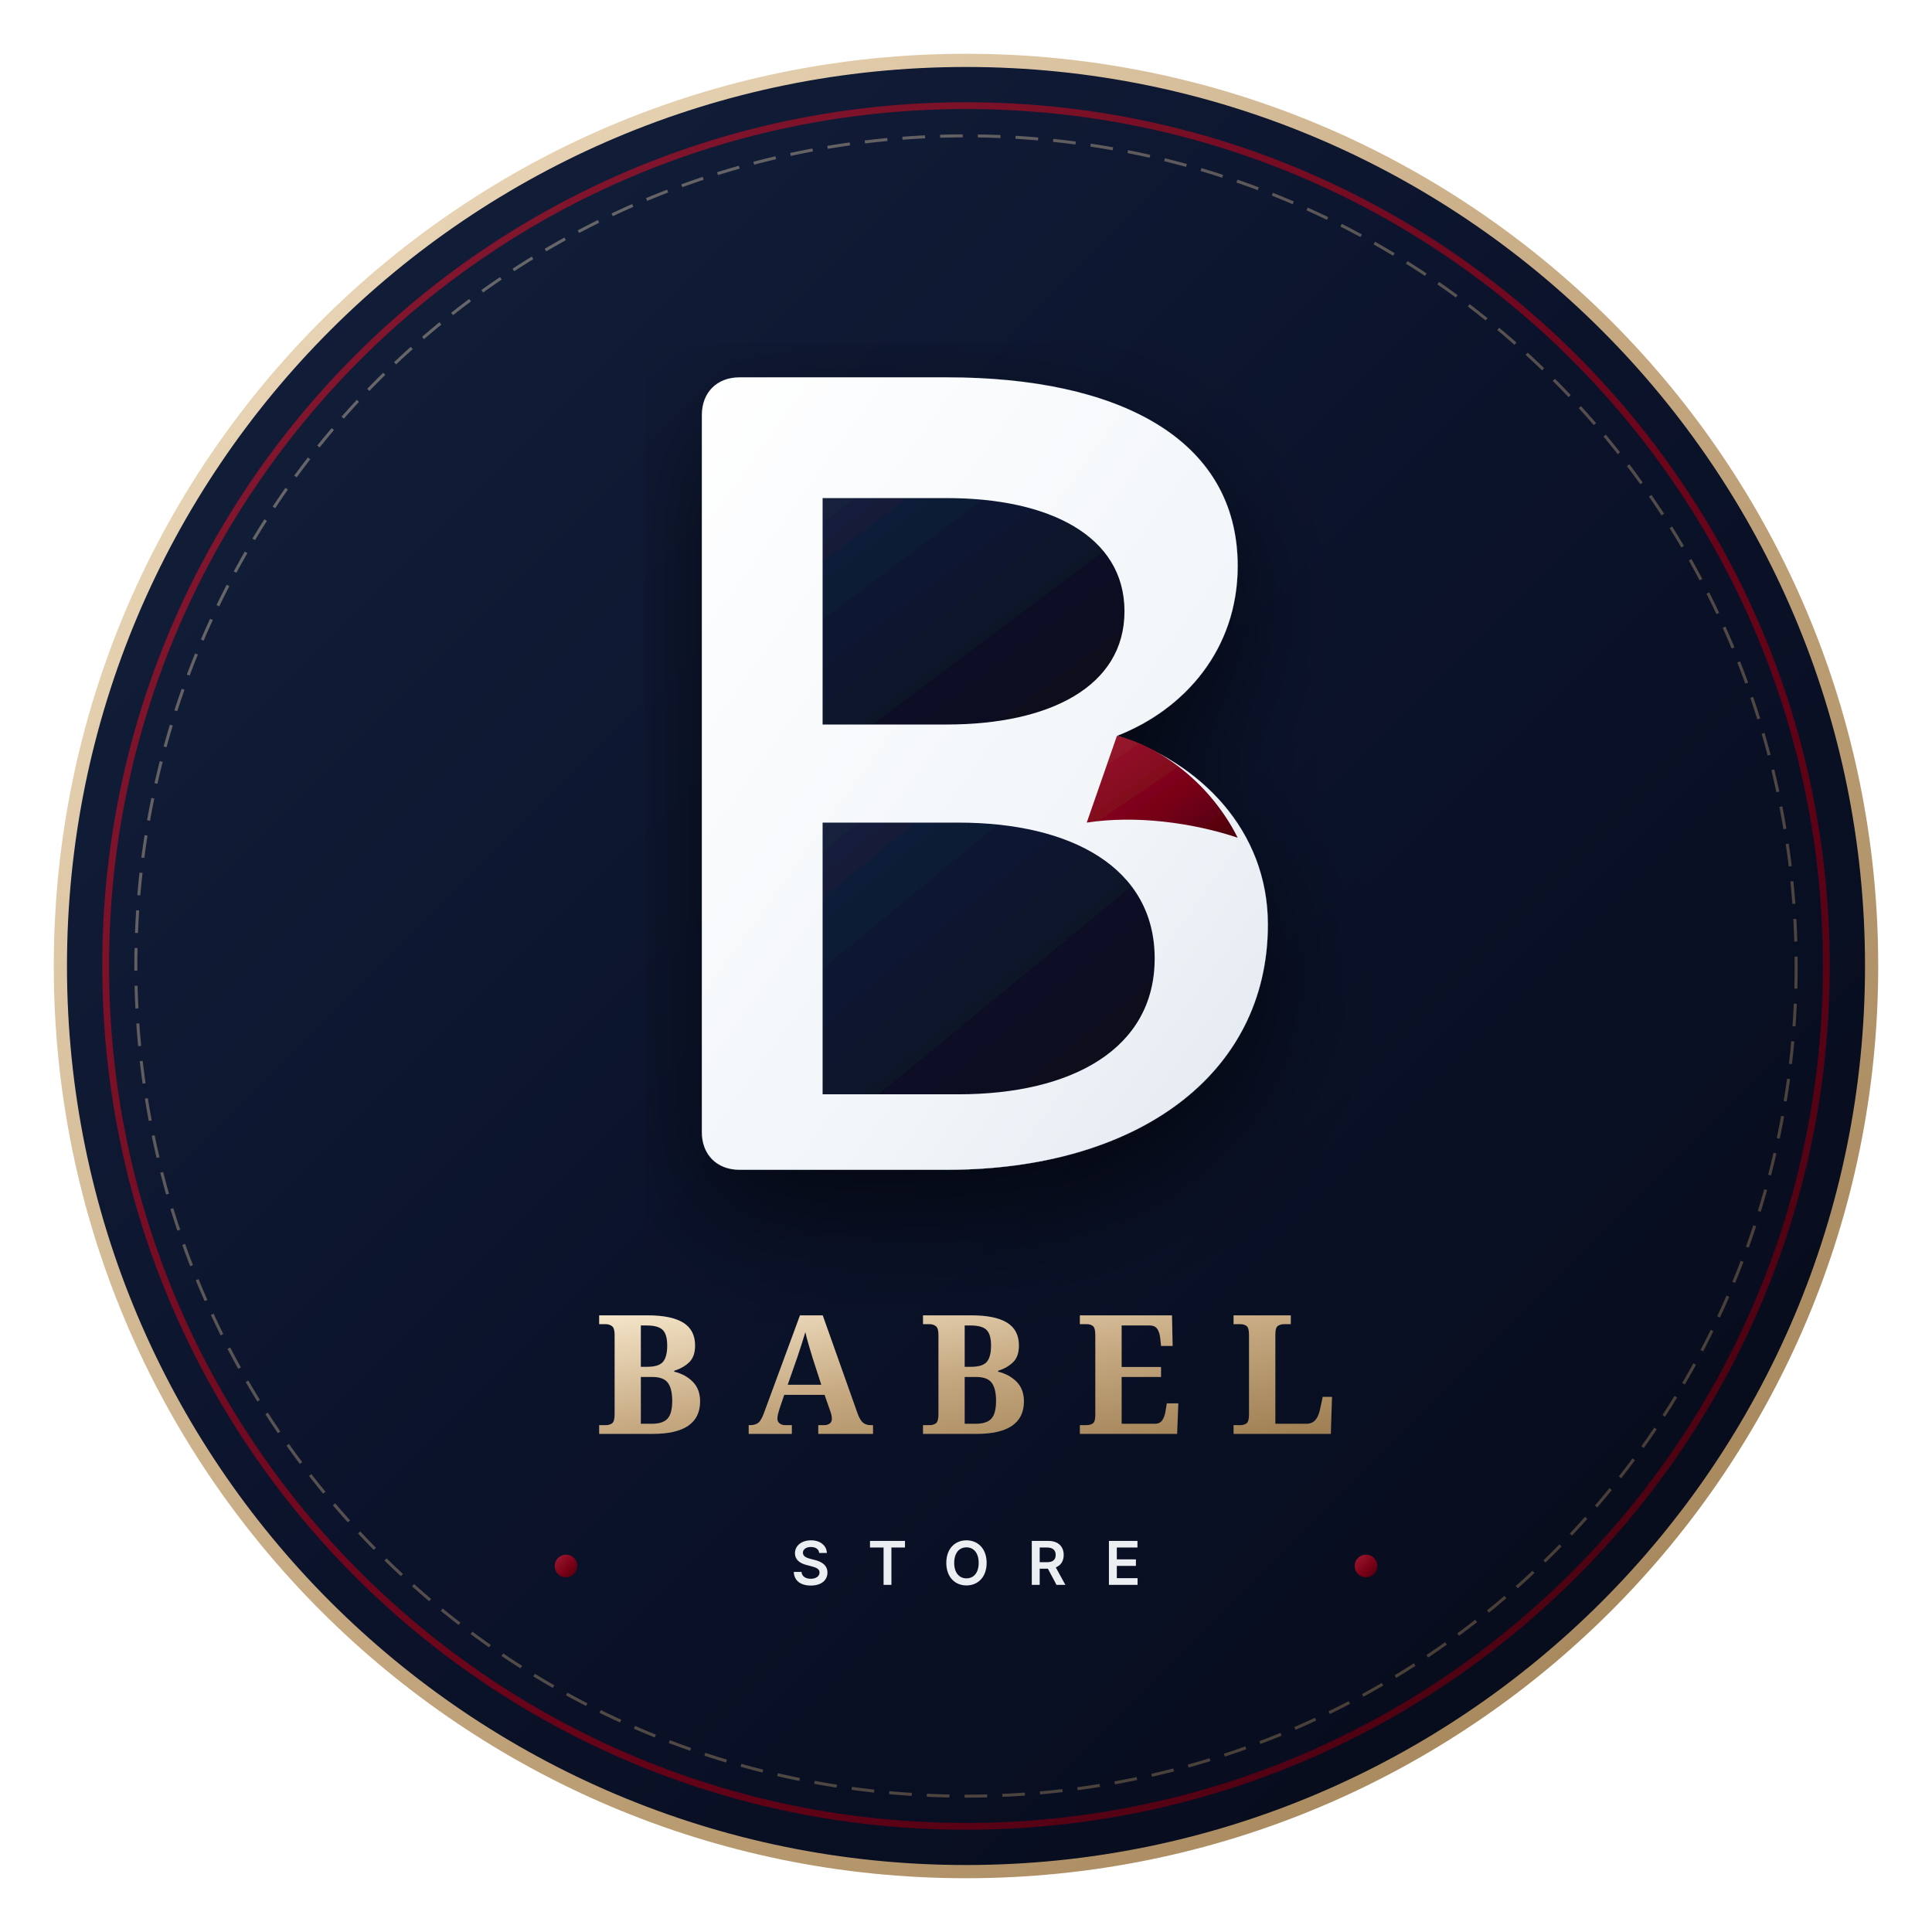
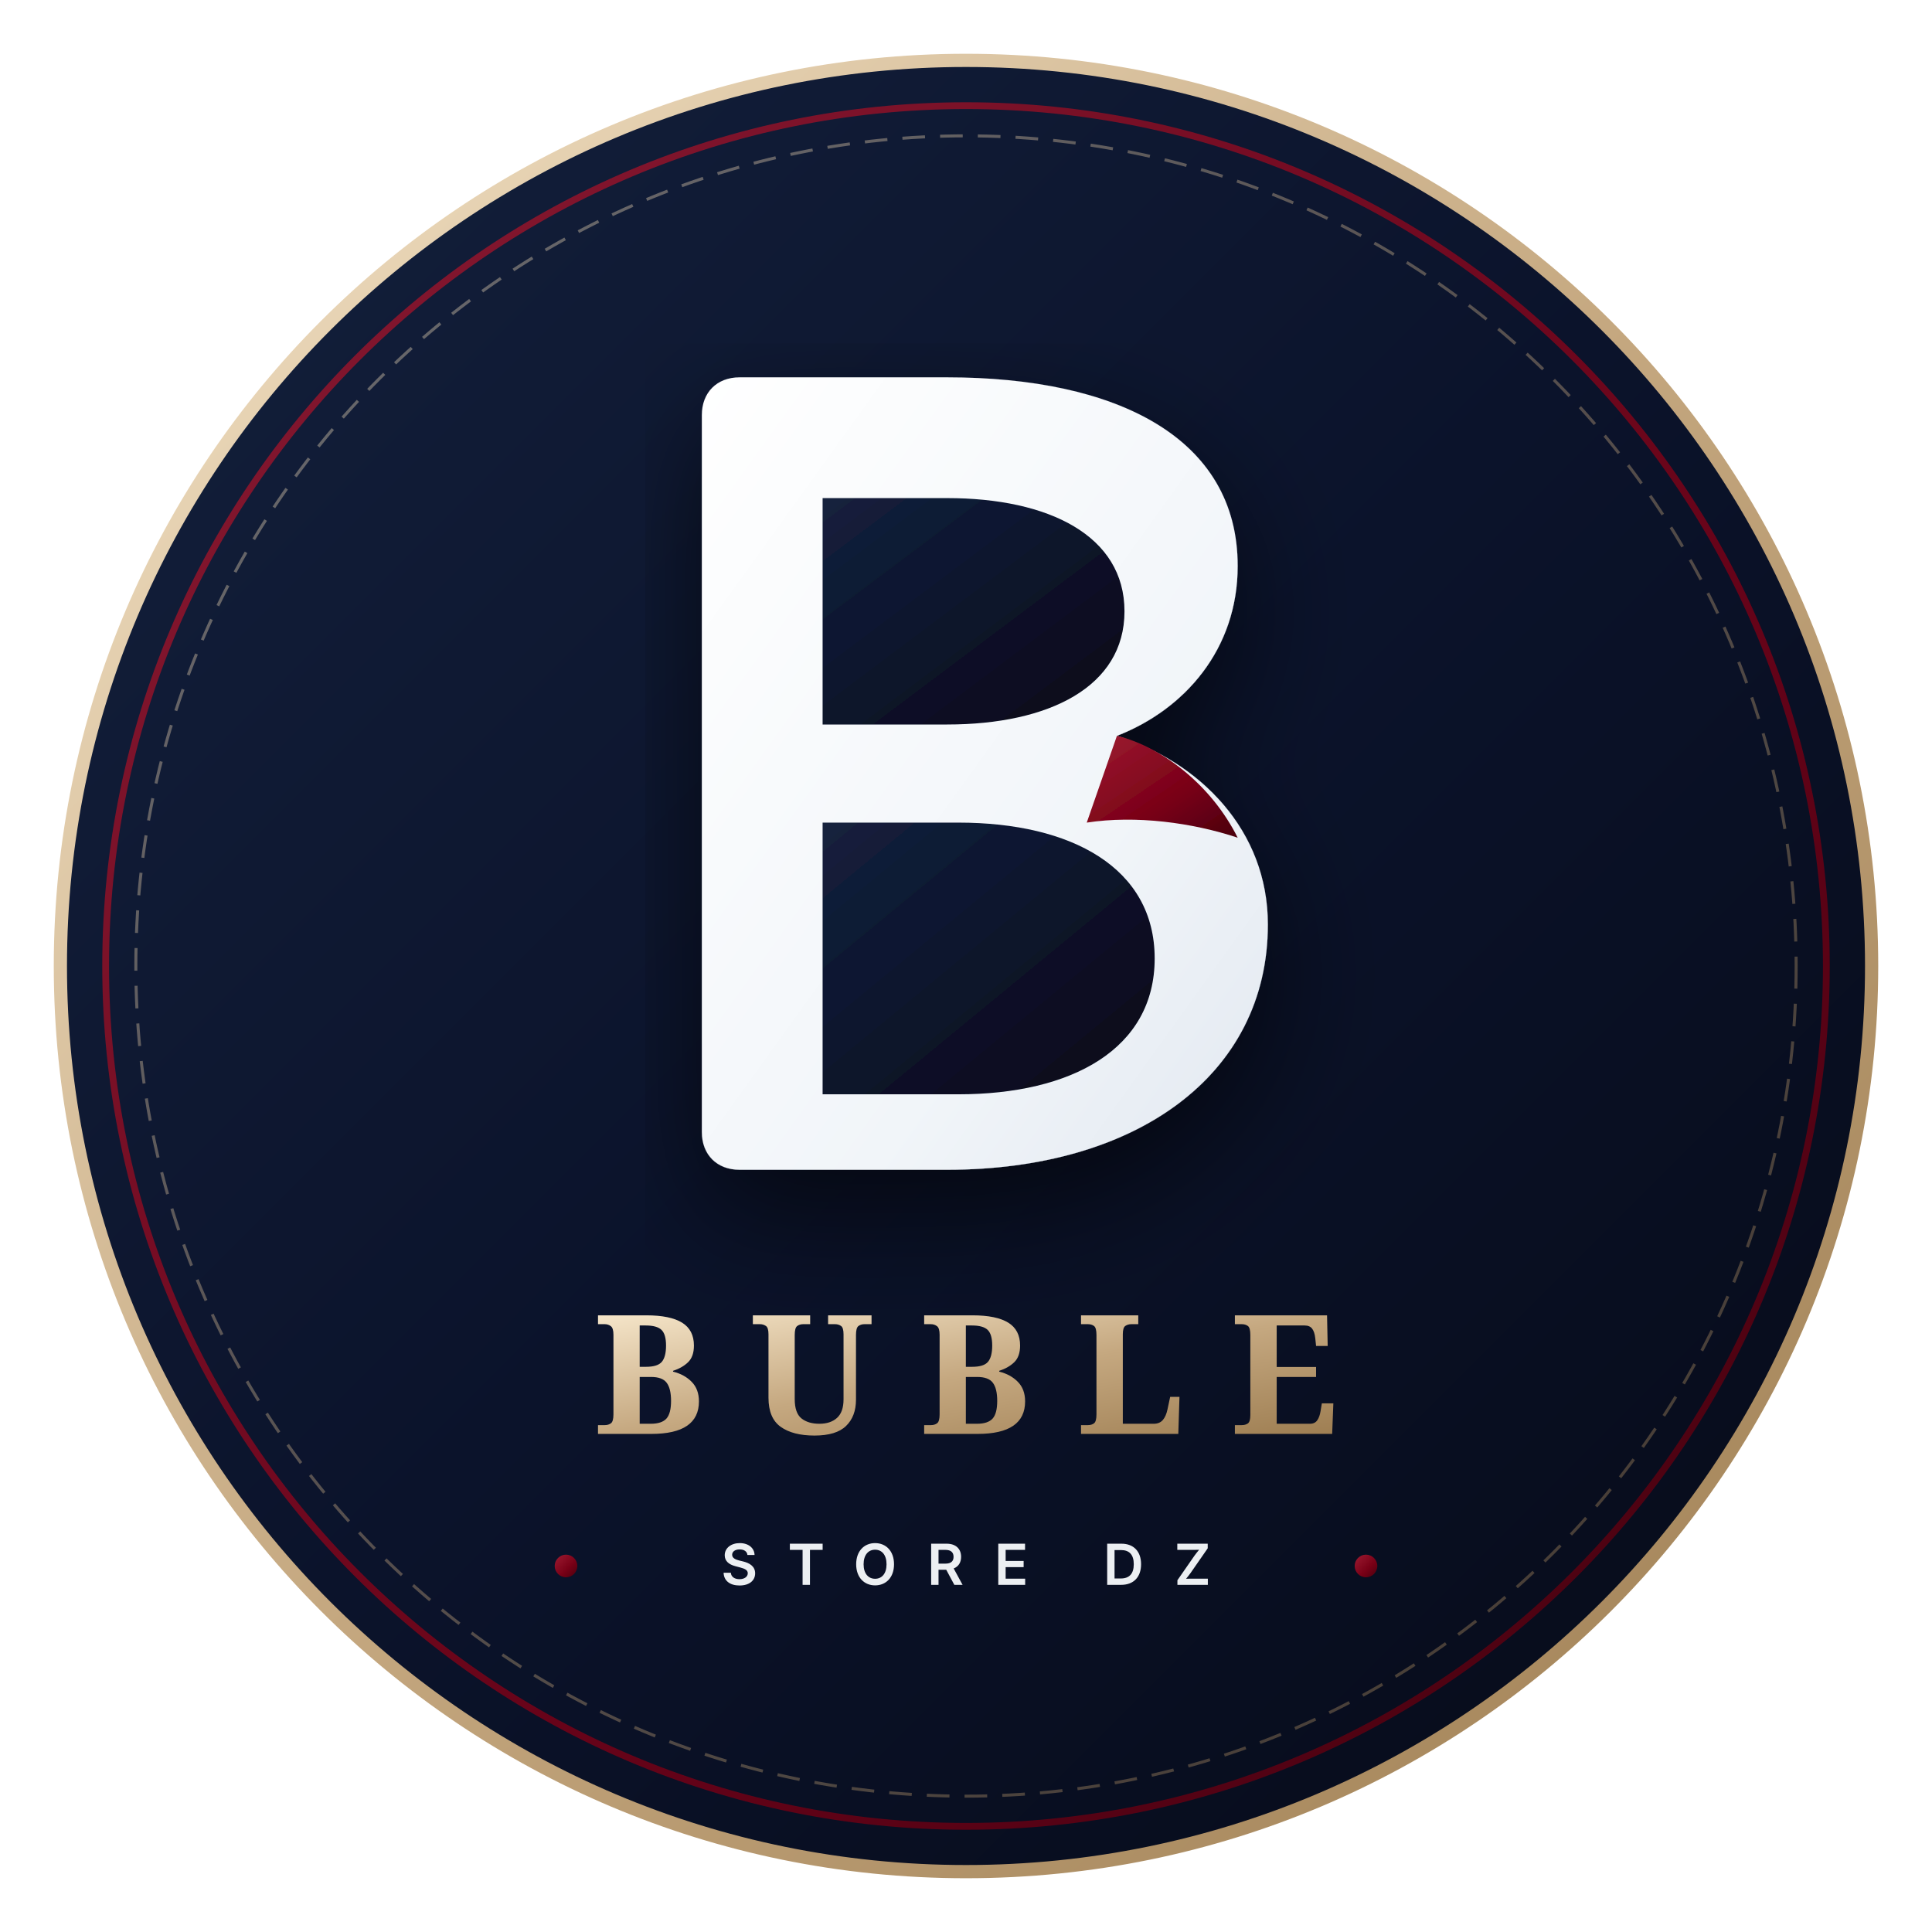
<svg xmlns="http://www.w3.org/2000/svg" viewBox="0 0 512 512" width="100%" height="100%">
  <defs>
    <linearGradient id="bgGrad" x1="0%" y1="0%" x2="100%" y2="100%">
      <stop offset="0%" stop-color="#14213D" />
      <stop offset="50%" stop-color="#0B132B" />
      <stop offset="100%" stop-color="#060A17" />
    </linearGradient>
    <linearGradient id="grenatGrad" x1="0%" y1="0%" x2="100%" y2="100%">
      <stop offset="0%" stop-color="#9E1B32" />
      <stop offset="60%" stop-color="#780016" />
      <stop offset="100%" stop-color="#4A000E" />
    </linearGradient>
    <linearGradient id="goldGrad" x1="0%" y1="0%" x2="100%" y2="100%">
      <stop offset="0%" stop-color="#F5E5C9" />
      <stop offset="50%" stop-color="#C5A880" />
      <stop offset="100%" stop-color="#9E7E52" />
    </linearGradient>
    <linearGradient id="ceramicGrad" x1="0%" y1="0%" x2="100%" y2="100%">
      <stop offset="0%" stop-color="#FFFFFF" />
      <stop offset="65%" stop-color="#F1F5F9" />
      <stop offset="100%" stop-color="#E2E8F0" />
    </linearGradient>
    <linearGradient id="blueGlow" x1="0%" y1="100%" x2="100%" y2="0%">
      <stop offset="0%" stop-color="#1D4ED8" />
      <stop offset="100%" stop-color="#2563EB" />
    </linearGradient>
    <filter id="softShadow" x="-10%" y="-10%" width="130%" height="130%">
      <feDropShadow dx="0" dy="12" stdDeviation="16" flood-color="#000000" flood-opacity="0.6" />
    </filter>
  </defs>
  <circle cx="256" cy="256" r="240" fill="url(#bgGrad)" stroke="url(#goldGrad)" stroke-width="3.5" />
  <circle cx="256" cy="256" r="228" fill="none" stroke="url(#grenatGrad)" stroke-width="1.8" opacity="0.85" />
  <circle cx="256" cy="256" r="220" fill="none" stroke="url(#goldGrad)" stroke-width="0.8" stroke-dasharray="6,4" opacity="0.4" />
  <g filter="url(#softShadow)" transform="translate(156, 100)">
    <path d="M 30,20 L 30,200 C 30,206 34,210 40,210 L 95,210 C 145,210 180,185 180,145 C 180,120 162,102 140,95 C 158,88 172,72 172,50 C 172,16 140,0 95,0 L 40,0 C 34,0 30,4 30,10 Z" fill="url(#ceramicGrad)" />
    <path d="M 62,32 L 95,32 C 122,32 142,42 142,62 C 142,82 122,92 95,92 L 62,92 Z" fill="url(#bgGrad)" />
    <path d="M 62,118 L 98,118 C 128,118 150,130 150,154 C 150,178 128,190 98,190 L 62,190 Z" fill="url(#bgGrad)" />
    <path d="M 140,95 C 152,98 165,108 172,122 C 160,118 145,116 132,118 Z" fill="url(#grenatGrad)" />
    <path d="M 30,20 L 30,200" stroke="url(#blueGlow)" stroke-width="2" stroke-linecap="round" opacity="0.75" />
  </g>
-   <text x="256" y="380" text-anchor="middle" font-family="'Playfair Display', 'Cinzel', 'Georgia', serif" font-size="44" font-weight="700" letter-spacing="12" fill="url(#goldGrad)">BABEL</text>
-   <text x="256" y="420" text-anchor="middle" font-family="'Montserrat', 'Inter', sans-serif" font-size="16" font-weight="600" letter-spacing="10" fill="#F8FAFC" opacity="0.95">STORE</text>
+   <text x="256" y="380" text-anchor="middle" font-family="'Playfair Display', 'Cinzel', 'Georgia', serif" font-size="44" font-weight="700" letter-spacing="12" fill="url(#goldGrad)">BUBLE</text>
+   <text x="256" y="420" text-anchor="middle" font-family="'Montserrat', 'Inter', sans-serif" font-size="15" font-weight="600" letter-spacing="8" fill="#F8FAFC" opacity="0.95">STORE DZ</text>
  <circle cx="150" cy="415" r="3" fill="url(#grenatGrad)" />
  <circle cx="362" cy="415" r="3" fill="url(#grenatGrad)" />
</svg>
